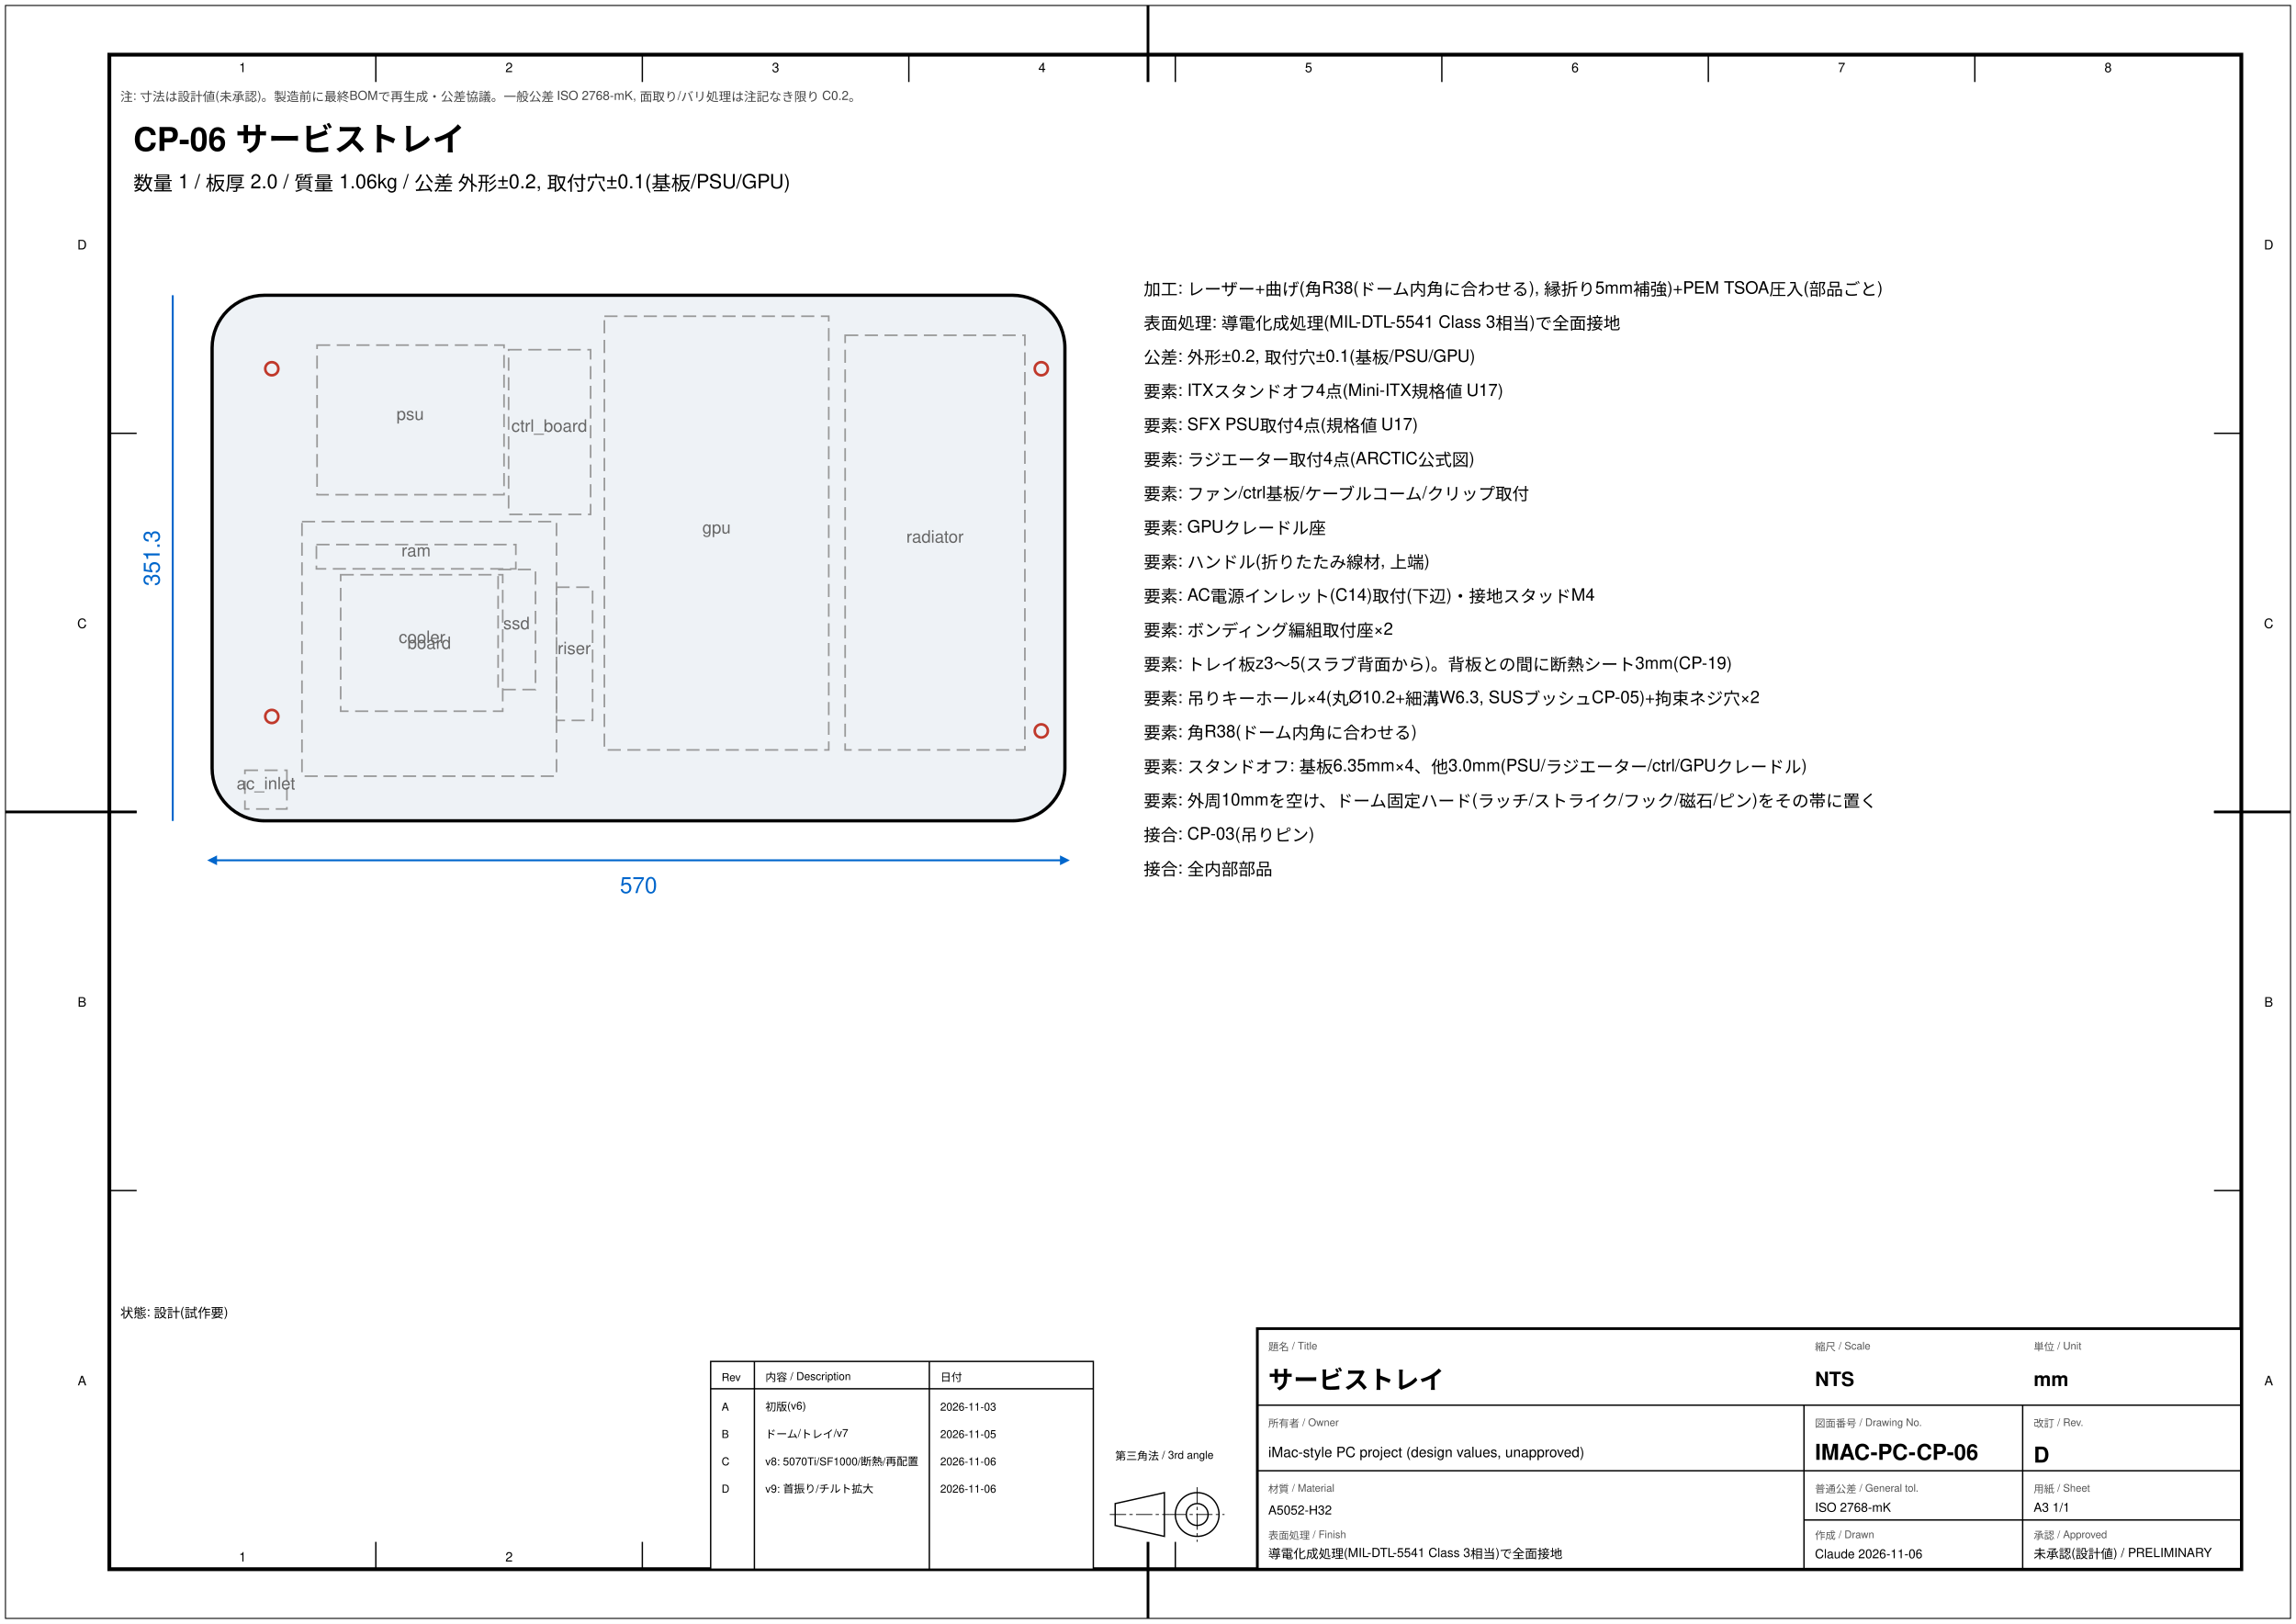
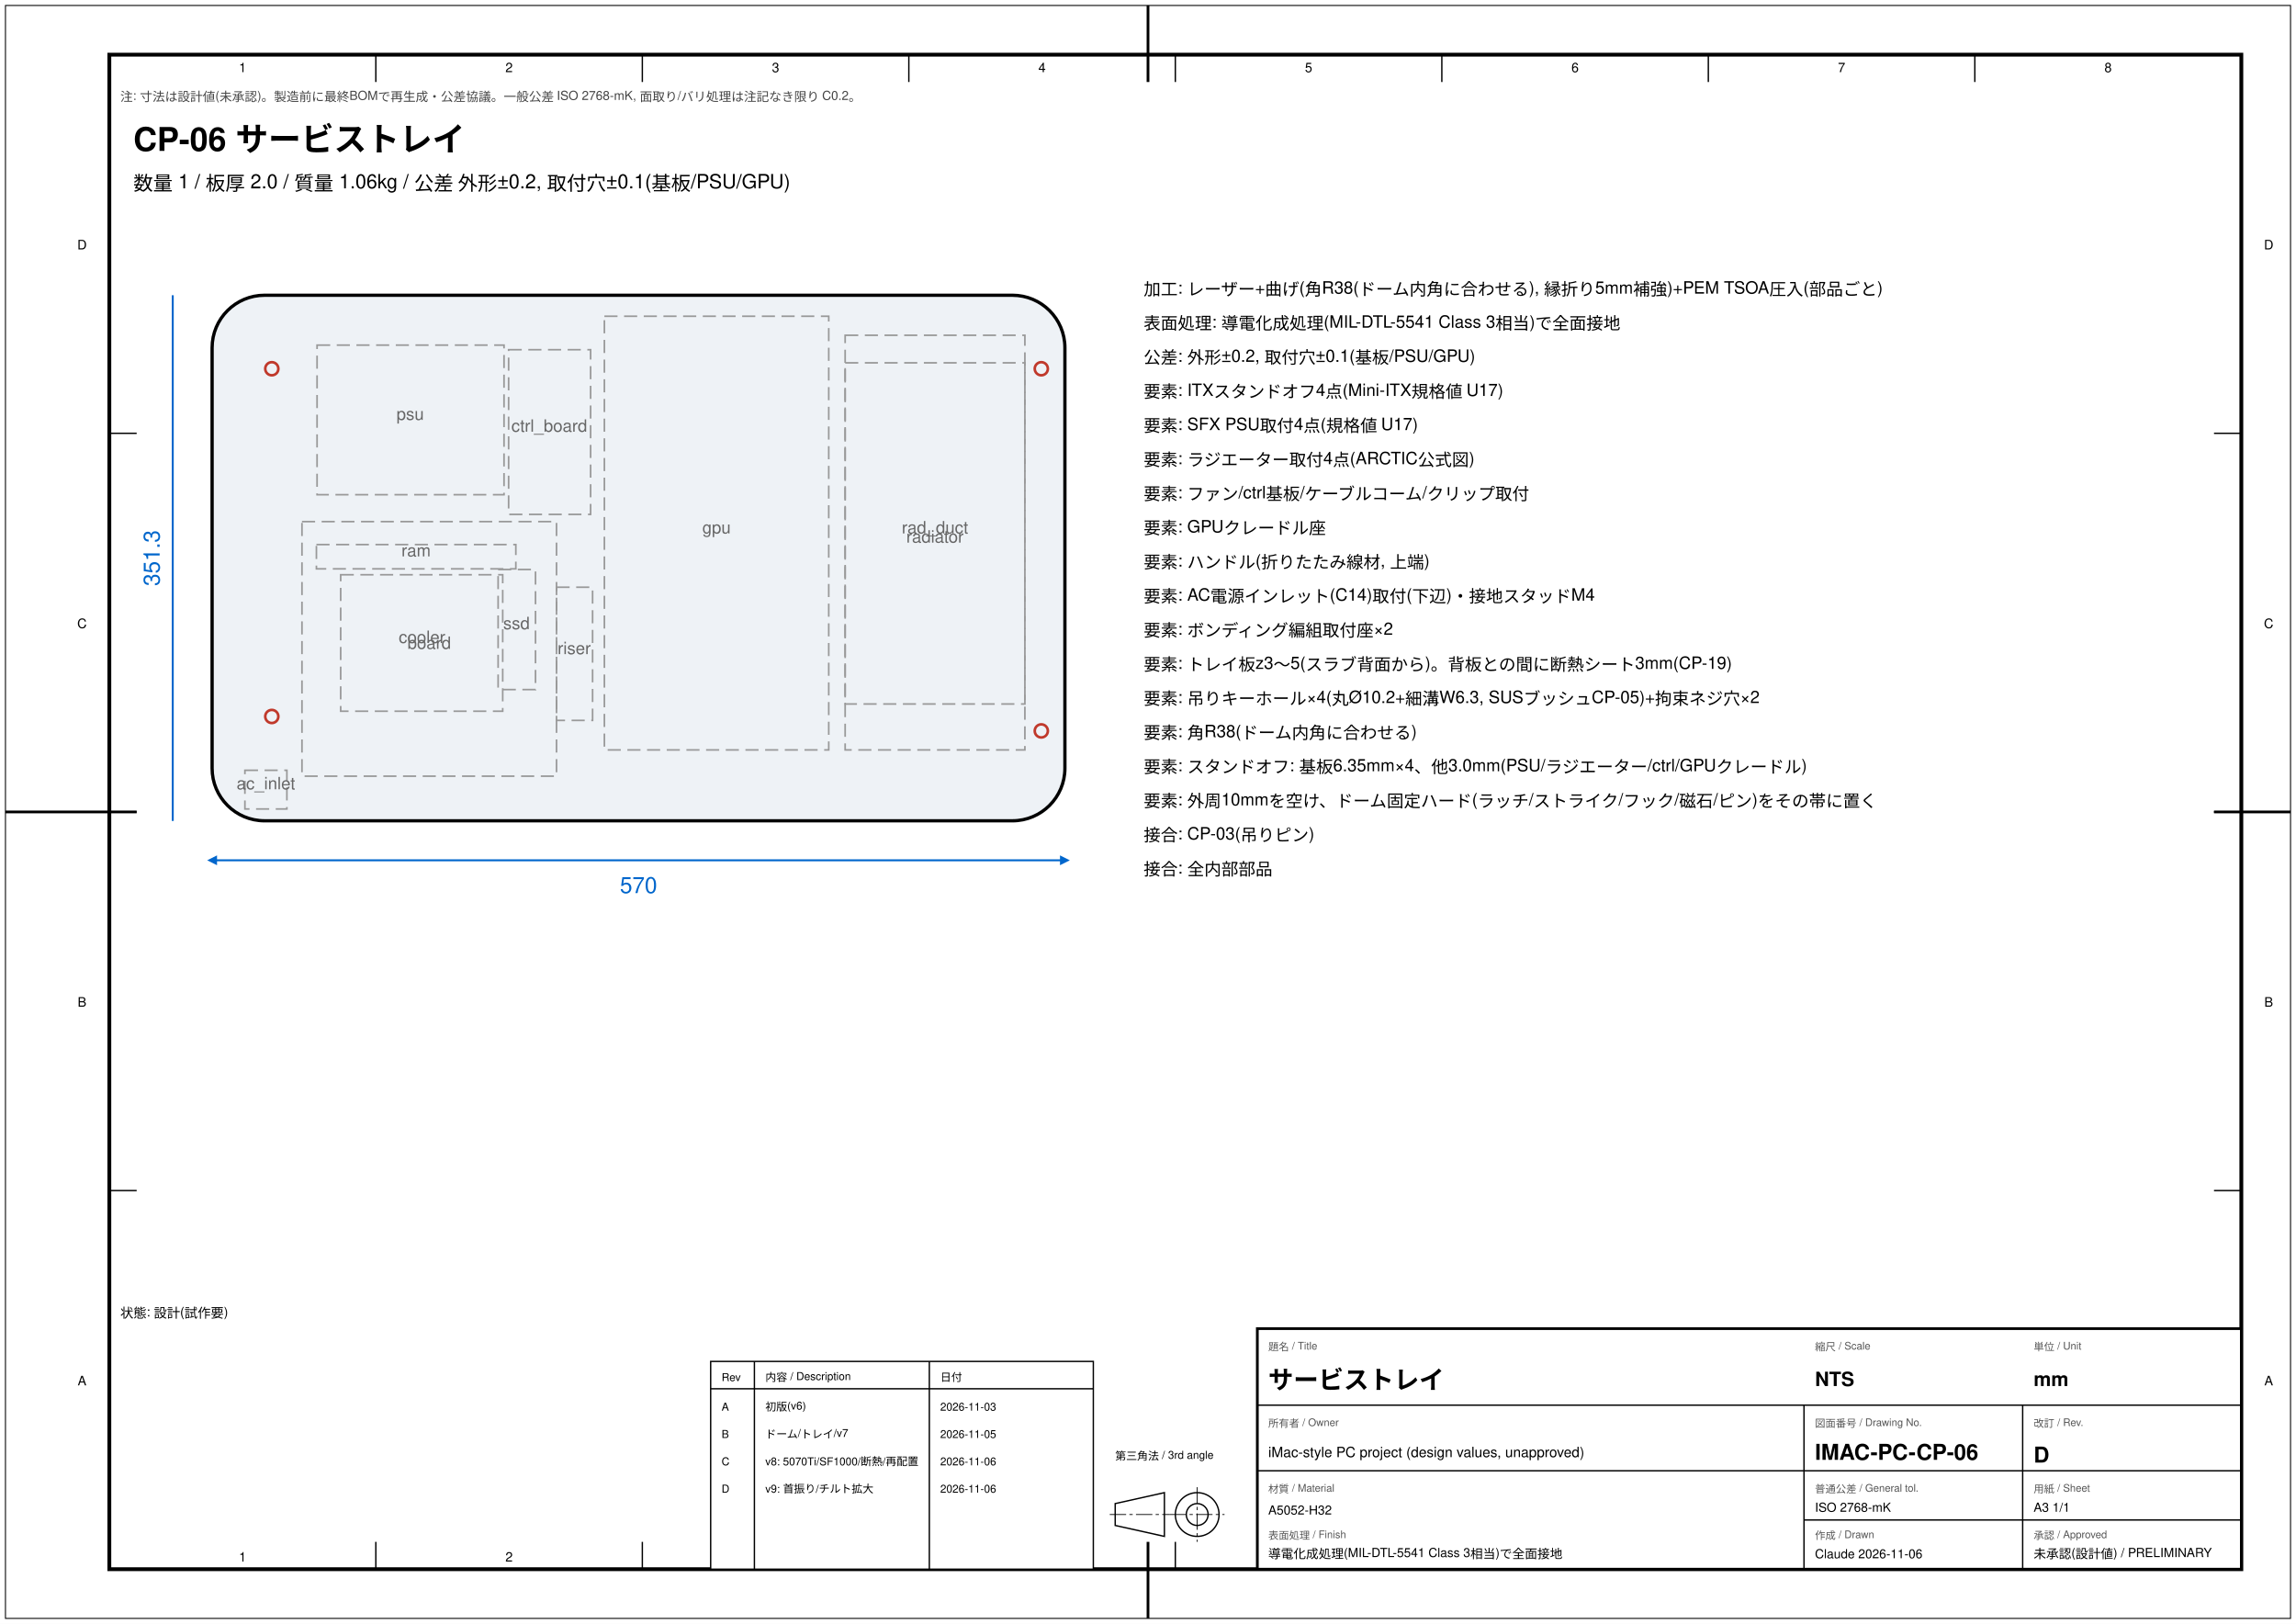
<svg xmlns="http://www.w3.org/2000/svg" viewBox="0 0 420 297" font-family="Helvetica,Arial,sans-serif">
  <defs>
    <marker id="a" markerWidth="5" markerHeight="5" refX="2.5" refY="2.5" orient="auto-start-reverse">
      <path d="M0,0 L5,2.5 L0,5 z" fill="#06c" />
    </marker>
  </defs>
  <rect width="100%" height="100%" fill="#fff" />
  <rect x="1" y="1" width="418" height="295" fill="none" stroke="#000" stroke-width=".18" />
  <rect x="20" y="10" width="390" height="277" fill="none" stroke="#000" stroke-width=".7" />
  <line x1="68.75" y1="10" x2="68.75" y2="15" stroke="#000" stroke-width="0.25" />
  <line x1="68.75" y1="287" x2="68.75" y2="282" stroke="#000" stroke-width="0.25" />
  <text x="44.38" y="13.20" font-size="2.4" text-anchor="middle" font-weight="normal" fill="#000">1</text>
  <text x="44.38" y="285.60" font-size="2.4" text-anchor="middle" font-weight="normal" fill="#000">1</text>
  <line x1="117.5" y1="10" x2="117.5" y2="15" stroke="#000" stroke-width="0.25" />
  <line x1="117.5" y1="287" x2="117.5" y2="282" stroke="#000" stroke-width="0.25" />
  <text x="93.12" y="13.20" font-size="2.4" text-anchor="middle" font-weight="normal" fill="#000">2</text>
  <text x="93.12" y="285.60" font-size="2.4" text-anchor="middle" font-weight="normal" fill="#000">2</text>
  <line x1="166.25" y1="10" x2="166.25" y2="15" stroke="#000" stroke-width="0.25" />
  <line x1="166.25" y1="287" x2="166.25" y2="282" stroke="#000" stroke-width="0.25" />
  <text x="141.88" y="13.20" font-size="2.4" text-anchor="middle" font-weight="normal" fill="#000">3</text>
  <text x="141.88" y="285.60" font-size="2.4" text-anchor="middle" font-weight="normal" fill="#000">3</text>
  <line x1="215.0" y1="10" x2="215.0" y2="15" stroke="#000" stroke-width="0.25" />
  <line x1="215.0" y1="287" x2="215.0" y2="282" stroke="#000" stroke-width="0.25" />
  <text x="190.62" y="13.20" font-size="2.4" text-anchor="middle" font-weight="normal" fill="#000">4</text>
  <text x="190.62" y="285.60" font-size="2.4" text-anchor="middle" font-weight="normal" fill="#000">4</text>
  <line x1="263.75" y1="10" x2="263.75" y2="15" stroke="#000" stroke-width="0.25" />
  <line x1="263.75" y1="287" x2="263.75" y2="282" stroke="#000" stroke-width="0.25" />
  <text x="239.38" y="13.20" font-size="2.4" text-anchor="middle" font-weight="normal" fill="#000">5</text>
  <text x="239.38" y="285.60" font-size="2.4" text-anchor="middle" font-weight="normal" fill="#000">5</text>
  <line x1="312.5" y1="10" x2="312.5" y2="15" stroke="#000" stroke-width="0.25" />
  <line x1="312.5" y1="287" x2="312.5" y2="282" stroke="#000" stroke-width="0.25" />
  <text x="288.12" y="13.20" font-size="2.4" text-anchor="middle" font-weight="normal" fill="#000">6</text>
  <text x="288.12" y="285.60" font-size="2.4" text-anchor="middle" font-weight="normal" fill="#000">6</text>
  <line x1="361.25" y1="10" x2="361.25" y2="15" stroke="#000" stroke-width="0.25" />
  <line x1="361.25" y1="287" x2="361.25" y2="282" stroke="#000" stroke-width="0.25" />
  <text x="336.88" y="13.20" font-size="2.4" text-anchor="middle" font-weight="normal" fill="#000">7</text>
  <text x="336.88" y="285.60" font-size="2.4" text-anchor="middle" font-weight="normal" fill="#000">7</text>
  <text x="385.62" y="13.20" font-size="2.4" text-anchor="middle" font-weight="normal" fill="#000">8</text>
  <text x="385.62" y="285.60" font-size="2.4" text-anchor="middle" font-weight="normal" fill="#000">8</text>
  <line x1="20" y1="79.25" x2="25" y2="79.25" stroke="#000" stroke-width="0.25" />
  <line x1="410" y1="79.25" x2="405" y2="79.25" stroke="#000" stroke-width="0.25" />
  <line x1="20" y1="148.5" x2="25" y2="148.5" stroke="#000" stroke-width="0.25" />
  <line x1="410" y1="148.5" x2="405" y2="148.5" stroke="#000" stroke-width="0.25" />
  <line x1="20" y1="217.75" x2="25" y2="217.75" stroke="#000" stroke-width="0.25" />
  <line x1="410" y1="217.75" x2="405" y2="217.75" stroke="#000" stroke-width="0.25" />
  <text x="15.00" y="45.62" font-size="2.4" text-anchor="middle" font-weight="normal" fill="#000">D</text>
  <text x="415.00" y="45.62" font-size="2.4" text-anchor="middle" font-weight="normal" fill="#000">D</text>
  <text x="15.00" y="114.88" font-size="2.4" text-anchor="middle" font-weight="normal" fill="#000">C</text>
  <text x="415.00" y="114.88" font-size="2.4" text-anchor="middle" font-weight="normal" fill="#000">C</text>
  <text x="15.00" y="184.12" font-size="2.4" text-anchor="middle" font-weight="normal" fill="#000">B</text>
  <text x="415.00" y="184.12" font-size="2.4" text-anchor="middle" font-weight="normal" fill="#000">B</text>
  <text x="15.00" y="253.38" font-size="2.4" text-anchor="middle" font-weight="normal" fill="#000">A</text>
  <text x="415.00" y="253.38" font-size="2.4" text-anchor="middle" font-weight="normal" fill="#000">A</text>
  <line x1="1" y1="148.5" x2="25" y2="148.5" stroke="#000" stroke-width="0.5" />
  <line x1="405" y1="148.5" x2="419" y2="148.5" stroke="#000" stroke-width="0.5" />
  <line x1="210.0" y1="1" x2="210.0" y2="15" stroke="#000" stroke-width="0.5" />
  <line x1="210.0" y1="282" x2="210.0" y2="296" stroke="#000" stroke-width="0.5" />
  <rect x="230" y="243" width="180" height="44" fill="#fff" stroke="#000" stroke-width=".5" />
  <line x1="230" y1="257" x2="410" y2="257" stroke="#000" stroke-width="0.25" />
  <line x1="230" y1="269" x2="410" y2="269" stroke="#000" stroke-width="0.25" />
  <line x1="330" y1="257" x2="330" y2="287" stroke="#000" stroke-width="0.25" />
  <line x1="370" y1="257" x2="370" y2="287" stroke="#000" stroke-width="0.25" />
  <line x1="330" y1="278" x2="410" y2="278" stroke="#000" stroke-width="0.25" />
  <text x="232.00" y="247.00" font-size="1.9" text-anchor="start" font-weight="normal" fill="#555">題名 / Title</text>
  <text x="232.00" y="254.00" font-size="4.6" text-anchor="start" font-weight="bold" fill="#000">サービストレイ</text>
  <text x="232.00" y="261.00" font-size="1.9" text-anchor="start" font-weight="normal" fill="#555">所有者 / Owner</text>
  <text x="232.00" y="266.50" font-size="2.6" text-anchor="start" font-weight="normal" fill="#000">iMac-style PC project (design values, unapproved)</text>
  <text x="232.00" y="273.00" font-size="1.9" text-anchor="start" font-weight="normal" fill="#555">材質 / Material</text>
  <text x="232.00" y="277.00" font-size="2.3" text-anchor="start" font-weight="normal" fill="#000">A5052-H32</text>
  <text x="232.00" y="281.50" font-size="1.9" text-anchor="start" font-weight="normal" fill="#555">表面処理 / Finish</text>
  <text x="232.00" y="285.00" font-size="2.3" text-anchor="start" font-weight="normal" fill="#000">導電化成処理(MIL-DTL-5541 Class 3相当)で全面接地</text>
  <text x="332.00" y="261.00" font-size="1.9" text-anchor="start" font-weight="normal" fill="#555">図面番号 / Drawing No.</text>
  <text x="332.00" y="267.00" font-size="4.0" text-anchor="start" font-weight="bold" fill="#000">IMAC-PC-CP-06</text>
  <text x="332.00" y="273.00" font-size="1.9" text-anchor="start" font-weight="normal" fill="#555">普通公差 / General tol.</text>
  <text x="332.00" y="276.50" font-size="2.3" text-anchor="start" font-weight="normal" fill="#000">ISO 2768-mK</text>
  <text x="372.00" y="261.00" font-size="1.9" text-anchor="start" font-weight="normal" fill="#555">改訂 / Rev.</text>
  <text x="372.00" y="267.50" font-size="4.0" text-anchor="start" font-weight="bold" fill="#000">D</text>
  <text x="372.00" y="273.00" font-size="1.9" text-anchor="start" font-weight="normal" fill="#555">用紙 / Sheet</text>
  <text x="372.00" y="276.50" font-size="2.3" text-anchor="start" font-weight="normal" fill="#000">A3  1/1</text>
  <text x="332.00" y="247.00" font-size="1.9" text-anchor="start" font-weight="normal" fill="#555">縮尺 / Scale</text>
  <text x="332.00" y="253.50" font-size="3.6" text-anchor="start" font-weight="bold" fill="#000">NTS</text>
  <text x="372.00" y="247.00" font-size="1.9" text-anchor="start" font-weight="normal" fill="#555">単位 / Unit</text>
  <text x="372.00" y="253.50" font-size="3.6" text-anchor="start" font-weight="bold" fill="#000">mm</text>
  <text x="332.00" y="281.50" font-size="1.9" text-anchor="start" font-weight="normal" fill="#555">作成 / Drawn</text>
  <text x="332.00" y="285.00" font-size="2.3" text-anchor="start" font-weight="normal" fill="#000">Claude 2026-11-06</text>
  <text x="372.00" y="281.50" font-size="1.9" text-anchor="start" font-weight="normal" fill="#555">承認 / Approved</text>
  <text x="372.00" y="285.00" font-size="2.3" text-anchor="start" font-weight="normal" fill="#000">未承認(設計値) / PRELIMINARY</text>
  <g transform="translate(204,273)" stroke="#000" stroke-width=".25" fill="none">
    <path d="M0,2 L9,0 L9,8 L0,6 Z" />
    <line x1="-1" y1="4" x2="10" y2="4" stroke="#000" stroke-width="0.15" stroke-dasharray="3,0.6,0.6,0.6" />
    <circle cx="15" cy="4" r="4" />
    <circle cx="15" cy="4" r="2" />
    <line x1="10" y1="4" x2="20" y2="4" stroke="#000" stroke-width="0.15" stroke-dasharray="3,0.6,0.6,0.6" />
    <line x1="15" y1="-1" x2="15" y2="9" stroke="#000" stroke-width="0.15" stroke-dasharray="3,0.6,0.6,0.6" />
  </g>
  <text x="204.00" y="267.00" font-size="2.0" text-anchor="start" font-weight="normal" fill="#000">第三角法 / 3rd angle</text>
  <rect x="130" y="249" width="70" height="38" fill="#fff" stroke="#000" stroke-width=".25" />
  <line x1="130" y1="254" x2="200" y2="254" stroke="#000" stroke-width="0.25" />
  <line x1="138" y1="249" x2="138" y2="287" stroke="#000" stroke-width="0.25" />
  <line x1="170" y1="249" x2="170" y2="287" stroke="#000" stroke-width="0.25" />
  <text x="132.00" y="252.60" font-size="2.0" text-anchor="start" font-weight="normal" fill="#000">Rev</text>
  <text x="140.00" y="252.60" font-size="2.0" text-anchor="start" font-weight="normal" fill="#000">内容 / Description</text>
  <text x="172.00" y="252.60" font-size="2.0" text-anchor="start" font-weight="normal" fill="#000">日付</text>
  <text x="132.00" y="258.00" font-size="2.0" text-anchor="start" font-weight="normal" fill="#000">A</text>
  <text x="140.00" y="258.00" font-size="2.0" text-anchor="start" font-weight="normal" fill="#000">初版(v6)</text>
  <text x="172.00" y="258.00" font-size="2.0" text-anchor="start" font-weight="normal" fill="#000">2026-11-03</text>
  <text x="132.00" y="263.00" font-size="2.0" text-anchor="start" font-weight="normal" fill="#000">B</text>
  <text x="140.00" y="263.00" font-size="2.0" text-anchor="start" font-weight="normal" fill="#000">ドーム/トレイ/v7</text>
  <text x="172.00" y="263.00" font-size="2.0" text-anchor="start" font-weight="normal" fill="#000">2026-11-05</text>
  <text x="132.00" y="268.00" font-size="2.0" text-anchor="start" font-weight="normal" fill="#000">C</text>
  <text x="140.00" y="268.00" font-size="2.0" text-anchor="start" font-weight="normal" fill="#000">v8: 5070Ti/SF1000/断熱/再配置</text>
  <text x="172.00" y="268.00" font-size="2.0" text-anchor="start" font-weight="normal" fill="#000">2026-11-06</text>
  <text x="132.00" y="273.00" font-size="2.0" text-anchor="start" font-weight="normal" fill="#000">D</text>
  <text x="140.00" y="273.00" font-size="2.0" text-anchor="start" font-weight="normal" fill="#000">v9: 首振り/チルト拡大</text>
  <text x="172.00" y="273.00" font-size="2.0" text-anchor="start" font-weight="normal" fill="#000">2026-11-06</text>
  <text x="22.00" y="241.00" font-size="2.4" text-anchor="start" font-weight="normal" fill="#000">状態: 設計(試作要)</text>
  <text x="22.00" y="18.50" font-size="2.3" text-anchor="start" font-weight="normal" fill="#444">注: 寸法は設計値(未承認)。製造前に最終BOMで再生成・公差協議。一般公差 ISO 2768-mK, 面取り/バリ処理は注記なき限り C0.2。</text>
  <g transform="translate(22,18) scale(1.2)">
    <text x="2" y="8" font-size="5" font-weight="bold">CP-06 サービストレイ</text>
    <text x="2" y="14" font-size="3">数量 1 / 板厚 2.0 / 質量 1.06kg / 公差 外形±0.2, 取付穴±0.1(基板/PSU/GPU)</text>
    <rect x="14" y="30" width="130.0" height="80.1" rx="8.0" fill="#eef2f6" stroke="#000" stroke-width=".5" />
    <line x1="14" y1="116.121" x2="144.0" y2="116.121" stroke="#06c" stroke-width=".3" marker-start="url(#a)" marker-end="url(#a)" />
    <text x="79.0" y="121.121" font-size="3.4" text-anchor="middle" fill="#06c">570</text>
    <line x1="8" y1="30" x2="8" y2="110.121" stroke="#06c" stroke-width=".3" />
    <text x="6" y="70.061" font-size="3.4" text-anchor="middle" fill="#06c" transform="rotate(-90 6 70.06053)">351.3</text>
    <rect x="27.7" y="64.5" width="38.8" height="38.8" fill="none" stroke="#999" stroke-width=".25" stroke-dasharray="2,1" />
    <text x="47.1" y="83.9" font-size="2.6" text-anchor="middle" fill="#666">board</text>
    <rect x="33.6" y="72.6" width="24.7" height="20.8" fill="none" stroke="#999" stroke-width=".25" stroke-dasharray="2,1" />
    <text x="46.0" y="83.0" font-size="2.6" text-anchor="middle" fill="#666">cooler</text>
    <rect x="110.5" y="36.1" width="27.4" height="63.2" fill="none" stroke="#999" stroke-width=".25" stroke-dasharray="2,1" />
    <text x="124.2" y="67.7" font-size="2.6" text-anchor="middle" fill="#666">radiator</text>
    <rect x="73.8" y="33.2" width="34.2" height="66.1" fill="none" stroke="#999" stroke-width=".25" stroke-dasharray="2,1" />
    <text x="90.9" y="66.3" font-size="2.6" text-anchor="middle" fill="#666">gpu</text>
    <rect x="66.5" y="74.5" width="5.5" height="20.3" fill="none" stroke="#999" stroke-width=".25" stroke-dasharray="2,1" />
    <text x="69.2" y="84.7" font-size="2.6" text-anchor="middle" fill="#666">riser</text>
    <rect x="30.0" y="37.6" width="28.5" height="22.8" fill="none" stroke="#999" stroke-width=".25" stroke-dasharray="2,1" />
    <text x="44.2" y="49.0" font-size="2.6" text-anchor="middle" fill="#666">psu</text>
    <rect x="59.2" y="38.3" width="12.5" height="25.1" fill="none" stroke="#999" stroke-width=".25" stroke-dasharray="2,1" />
    <text x="65.4" y="50.8" font-size="2.6" text-anchor="middle" fill="#666">ctrl_board</text>
    <rect x="57.6" y="71.8" width="5.7" height="18.3" fill="none" stroke="#999" stroke-width=".25" stroke-dasharray="2,1" />
    <text x="60.4" y="80.9" font-size="2.6" text-anchor="middle" fill="#666">ssd</text>
    <rect x="29.9" y="68.0" width="30.4" height="3.7" fill="none" stroke="#999" stroke-width=".25" stroke-dasharray="2,1" />
    <text x="45.1" y="69.8" font-size="2.6" text-anchor="middle" fill="#666">ram</text>
    <rect x="19.0" y="102.4" width="6.4" height="5.9" fill="none" stroke="#999" stroke-width=".25" stroke-dasharray="2,1" />
    <text x="22.2" y="105.3" font-size="2.6" text-anchor="middle" fill="#666">ac_inlet</text>
+     <rect x="110.5" y="40.3" width="27.4" height="52.0" fill="none" stroke="#999" stroke-width=".25" stroke-dasharray="2,1" />
+     <text x="124.2" y="66.3" font-size="2.6" text-anchor="middle" fill="#666">rad_duct</text>
    <circle cx="23.1" cy="94.2" r="1.0" fill="none" stroke="#c0392b" stroke-width=".4" />
    <circle cx="140.4" cy="96.4" r="1.0" fill="none" stroke="#c0392b" stroke-width=".4" />
    <circle cx="23.1" cy="41.2" r="1.0" fill="none" stroke="#c0392b" stroke-width=".4" />
    <circle cx="140.4" cy="41.2" r="1.0" fill="none" stroke="#c0392b" stroke-width=".4" />
    <text x="156" y="30" font-size="2.6">加工: レーザー+曲げ(角R38(ドーム内角に合わせる), 縁折り5mm補強)+PEM TSOA圧入(部品ごと)</text>
    <text x="156" y="35.2" font-size="2.6">表面処理: 導電化成処理(MIL-DTL-5541 Class 3相当)で全面接地</text>
    <text x="156" y="40.4" font-size="2.6">公差: 外形±0.2, 取付穴±0.1(基板/PSU/GPU)</text>
    <text x="156" y="45.6" font-size="2.6">要素: ITXスタンドオフ4点(Mini-ITX規格値 U17)</text>
    <text x="156" y="50.8" font-size="2.6">要素: SFX PSU取付4点(規格値 U17)</text>
    <text x="156" y="56" font-size="2.6">要素: ラジエーター取付4点(ARCTIC公式図)</text>
    <text x="156" y="61.2" font-size="2.6">要素: ファン/ctrl基板/ケーブルコーム/クリップ取付</text>
    <text x="156" y="66.4" font-size="2.6">要素: GPUクレードル座</text>
    <text x="156" y="71.6" font-size="2.6">要素: ハンドル(折りたたみ線材, 上端)</text>
    <text x="156" y="76.8" font-size="2.6">要素: AC電源インレット(C14)取付(下辺)・接地スタッドM4</text>
    <text x="156" y="82" font-size="2.6">要素: ボンディング編組取付座×2</text>
    <text x="156" y="87.2" font-size="2.6">要素: トレイ板z3〜5(スラブ背面から)。背板との間に断熱シート3mm(CP-19)</text>
    <text x="156" y="92.4" font-size="2.6">要素: 吊りキーホール×4(丸Ø10.2+細溝W6.3, SUSブッシュCP-05)+拘束ネジ穴×2</text>
    <text x="156" y="97.6" font-size="2.6">要素: 角R38(ドーム内角に合わせる)</text>
    <text x="156" y="102.8" font-size="2.6">要素: スタンドオフ: 基板6.35mm×4、他3.0mm(PSU/ラジエーター/ctrl/GPUクレードル)</text>
    <text x="156" y="108" font-size="2.6">要素: 外周10mmを空け、ドーム固定ハード(ラッチ/ストライク/フック/磁石/ピン)をその帯に置く</text>
    <text x="156" y="113.2" font-size="2.6">接合: CP-03(吊りピン)</text>
    <text x="156" y="118.4" font-size="2.6">接合: 全内部部品</text>
  </g>
</svg>
